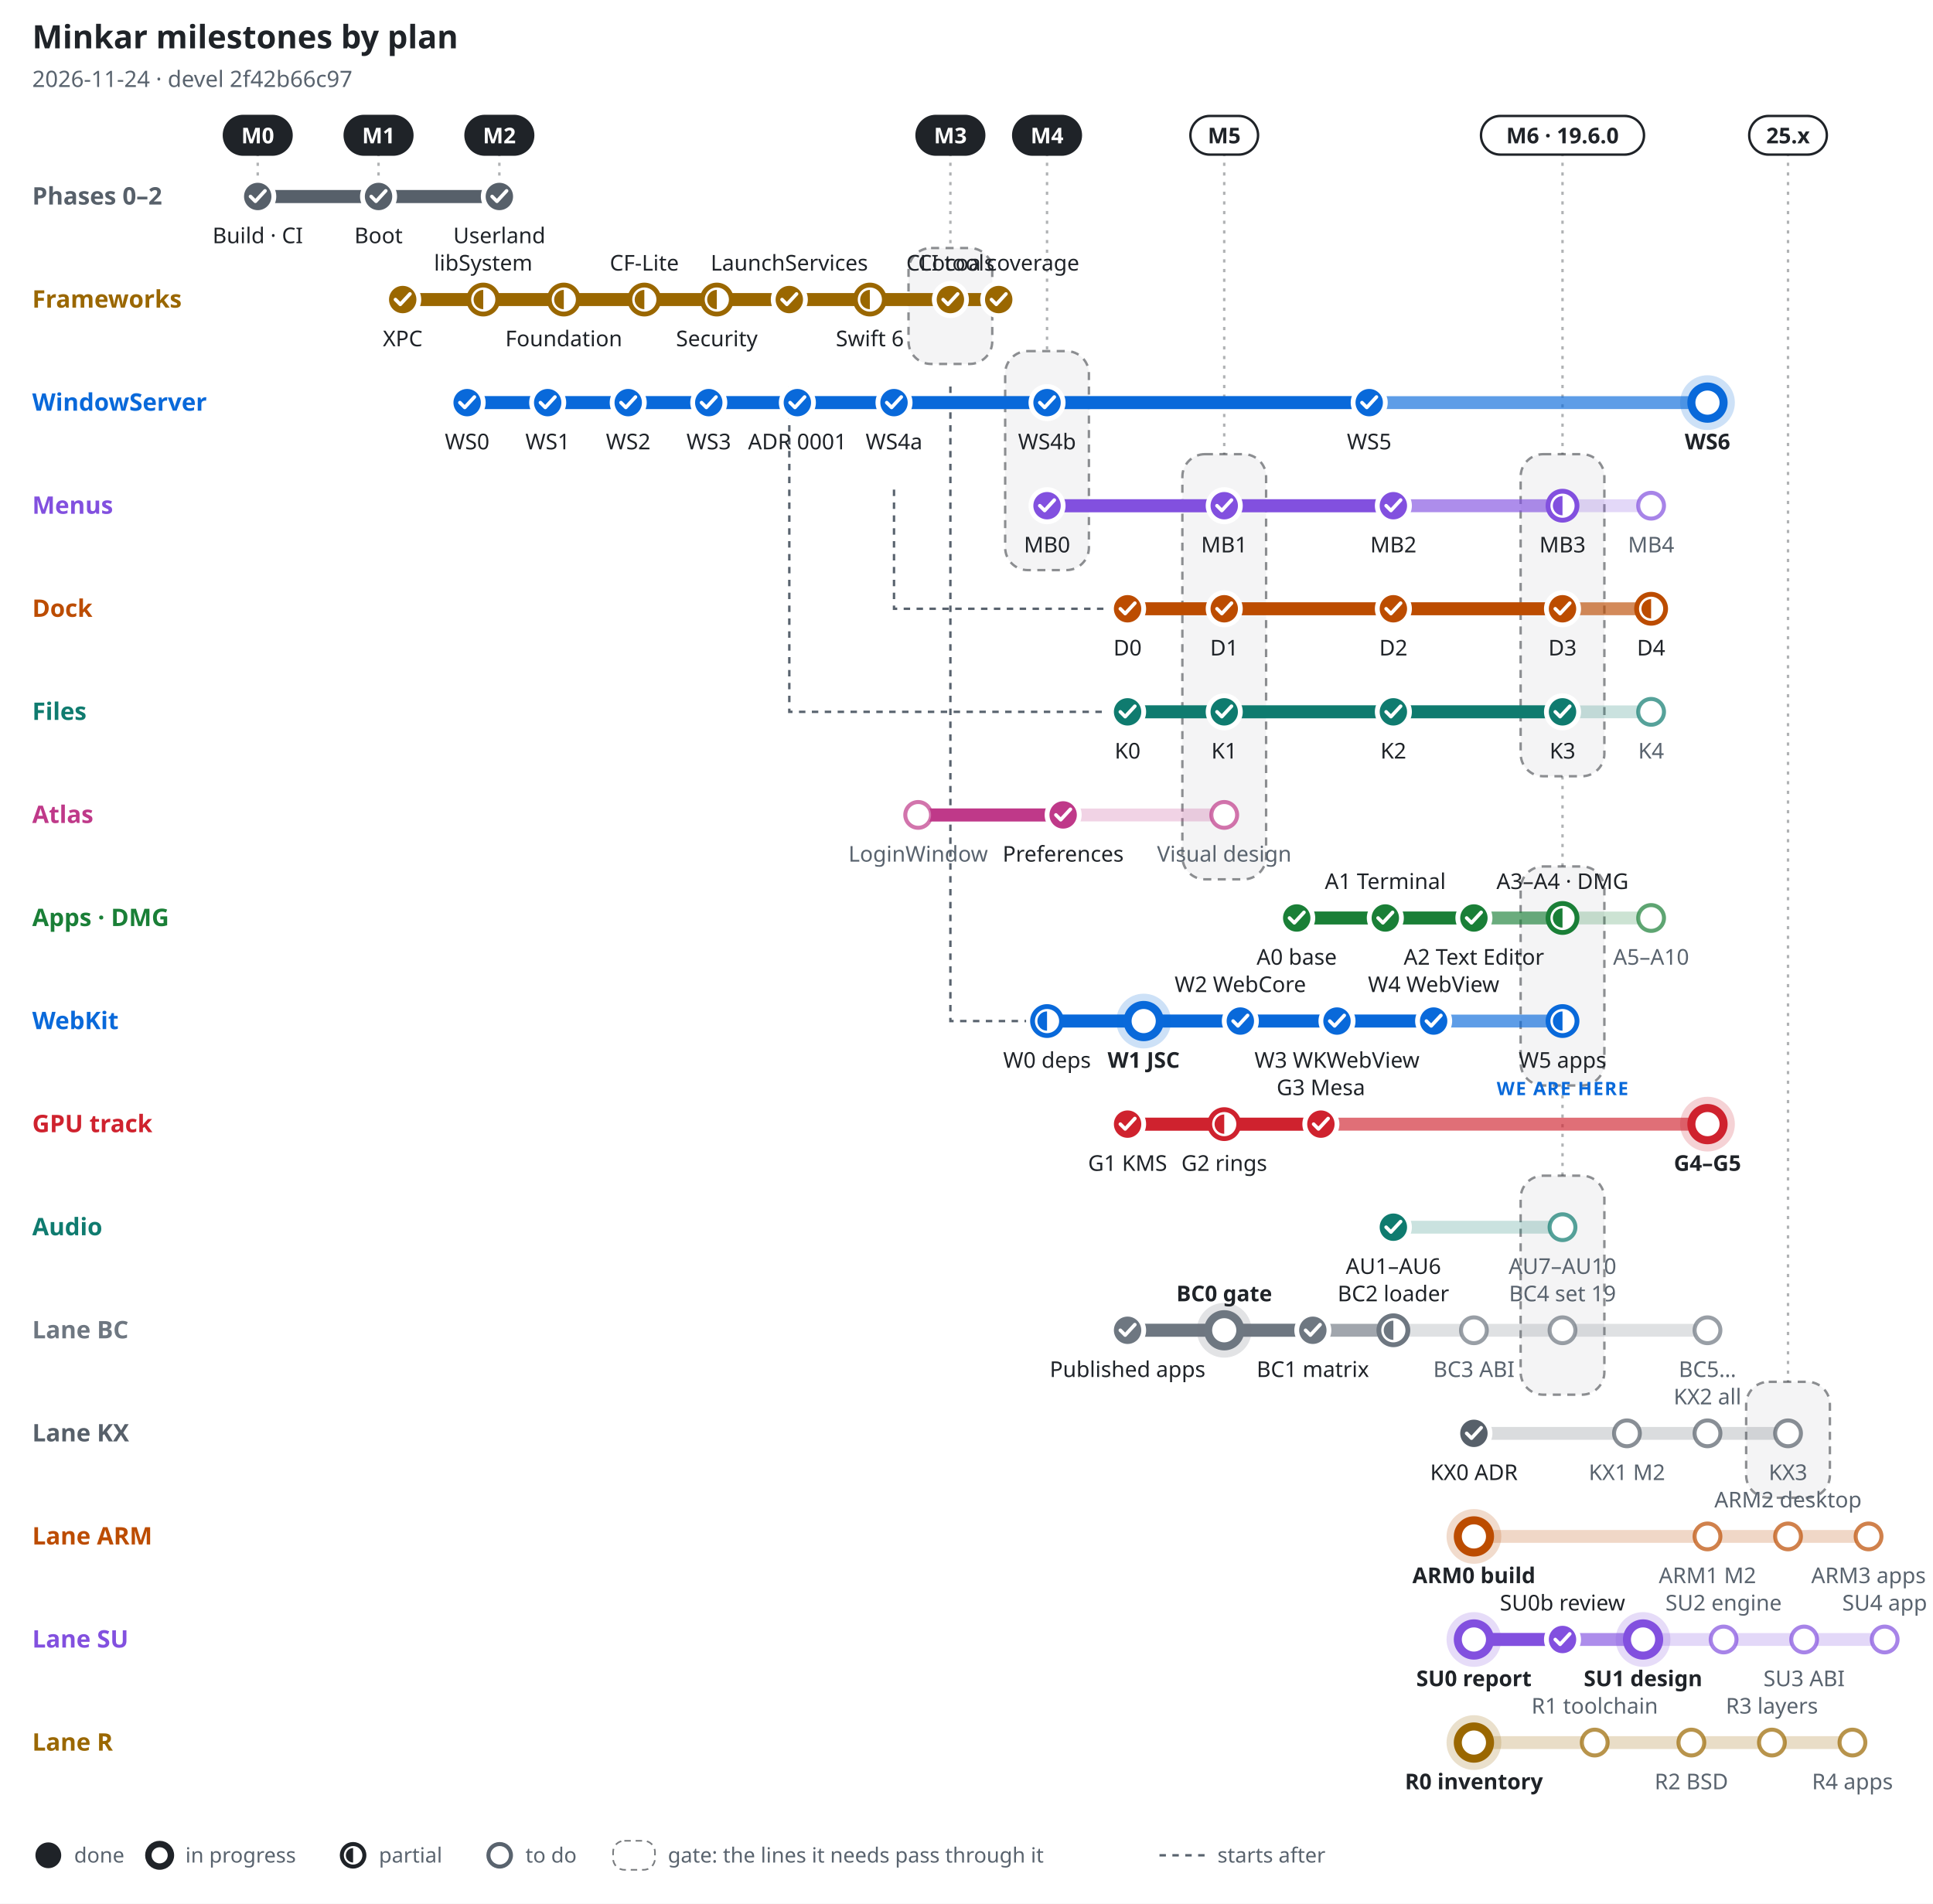
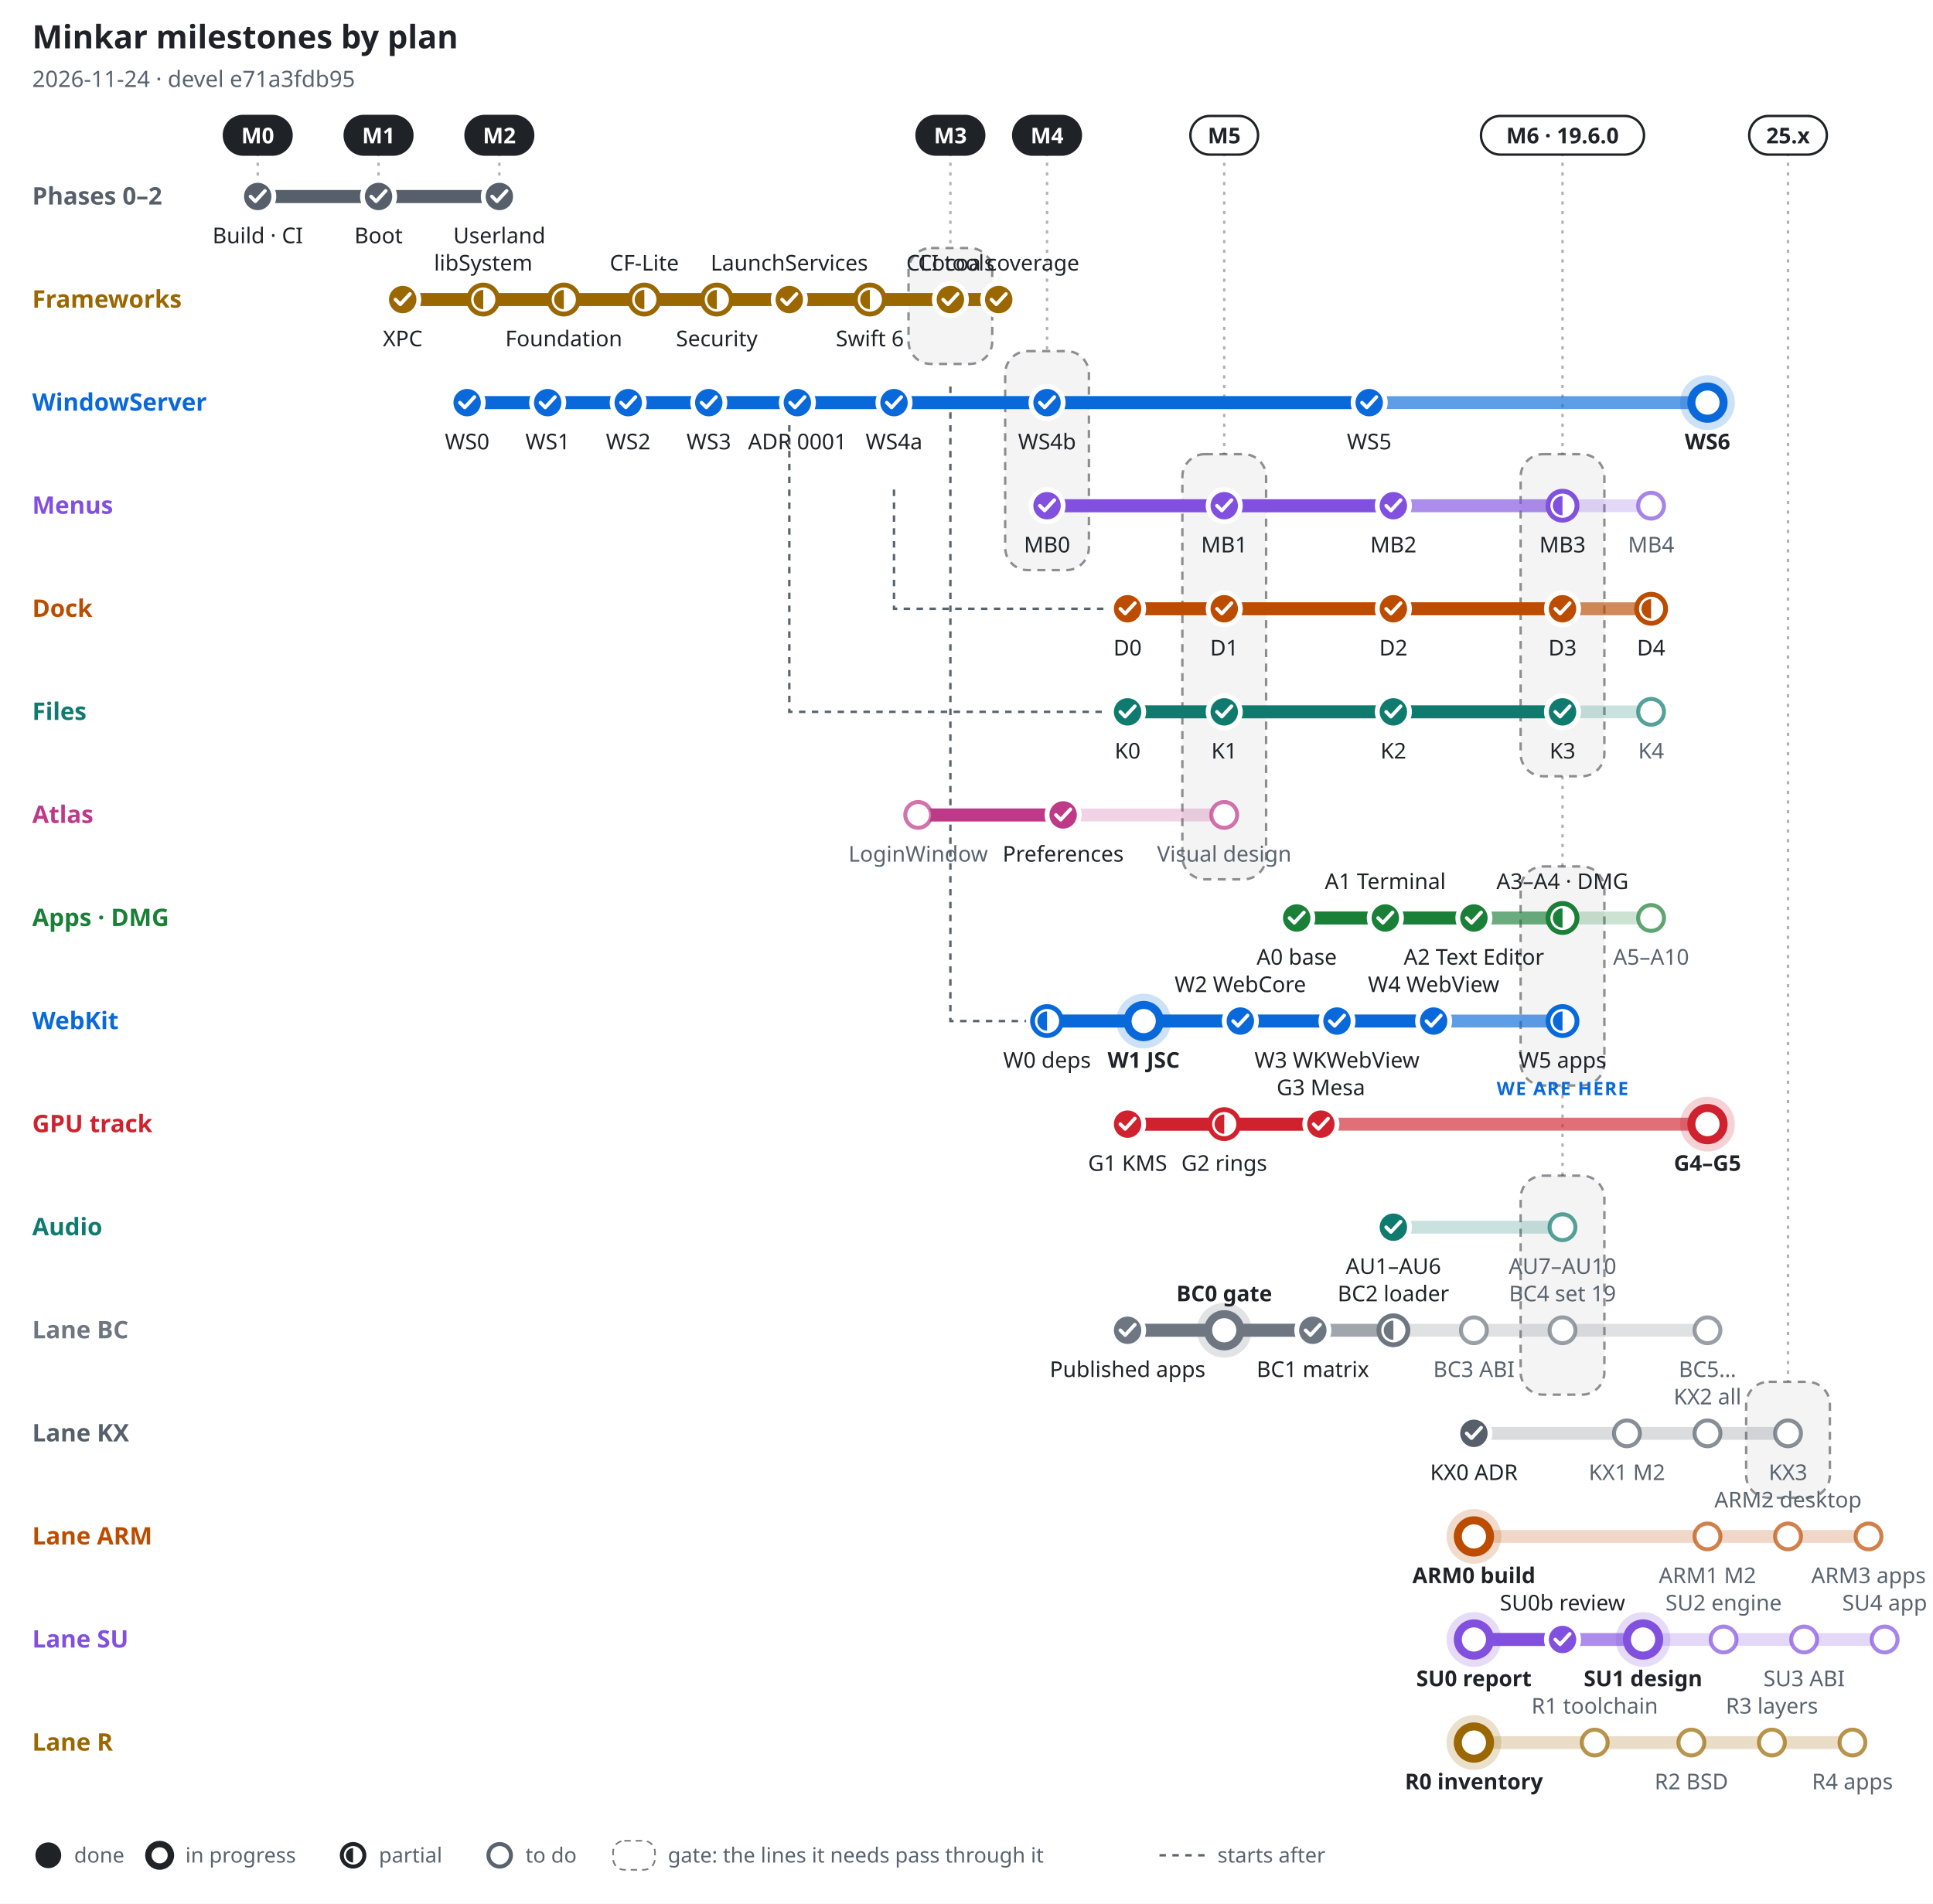
<svg xmlns="http://www.w3.org/2000/svg" width="1200" height="1182" viewBox="0 0 1200 1182" font-family="-apple-system, BlinkMacSystemFont, 'Segoe UI', 'Noto Sans', Helvetica, Arial, sans-serif" role="img" aria-label="Minkar milestones by plan, 2026-11-24">
  <rect width="1200" height="1182" fill="#ffffff" />
  <text x="20" y="30" font-size="20" font-weight="700" fill="#1f2328" text-anchor="start">Minkar milestones by plan</text>
-   <text x="20" y="54" font-size="14" font-weight="400" fill="#59636e" text-anchor="start">2026-11-24 · devel 2f42b66c97</text>
+   <text x="20" y="54" font-size="14" font-weight="400" fill="#59636e" text-anchor="start">2026-11-24 · devel e71a3fdb95</text>
  <line x1="160" y1="95" x2="160" y2="110" stroke="#1f2328" stroke-opacity=".35" stroke-width="1.5" stroke-dasharray="2 4" />
  <rect x="139" y="72" width="42" height="24" rx="12" fill="#1f2328" stroke="#1f2328" stroke-width="1.5" />
  <text x="160" y="89" font-size="13.5" font-weight="700" fill="#ffffff" text-anchor="middle">M0</text>
  <line x1="235" y1="95" x2="235" y2="110" stroke="#1f2328" stroke-opacity=".35" stroke-width="1.5" stroke-dasharray="2 4" />
  <rect x="214" y="72" width="42" height="24" rx="12" fill="#1f2328" stroke="#1f2328" stroke-width="1.5" />
  <text x="235" y="89" font-size="13.5" font-weight="700" fill="#ffffff" text-anchor="middle">M1</text>
  <line x1="310" y1="95" x2="310" y2="110" stroke="#1f2328" stroke-opacity=".35" stroke-width="1.5" stroke-dasharray="2 4" />
  <rect x="289" y="72" width="42" height="24" rx="12" fill="#1f2328" stroke="#1f2328" stroke-width="1.5" />
  <text x="310" y="89" font-size="13.5" font-weight="700" fill="#ffffff" text-anchor="middle">M2</text>
  <line x1="590" y1="95" x2="590" y2="154" stroke="#1f2328" stroke-opacity=".35" stroke-width="1.5" stroke-dasharray="2 4" />
  <rect x="564" y="154" width="52" height="72" rx="14" fill="#1f2328" fill-opacity=".05" stroke="#1f2328" stroke-opacity=".5" stroke-width="1.5" stroke-dasharray="5 4" />
  <rect x="569" y="72" width="42" height="24" rx="12" fill="#1f2328" stroke="#1f2328" stroke-width="1.5" />
  <text x="590" y="89" font-size="13.5" font-weight="700" fill="#ffffff" text-anchor="middle">M3</text>
  <line x1="650" y1="95" x2="650" y2="218" stroke="#1f2328" stroke-opacity=".35" stroke-width="1.5" stroke-dasharray="2 4" />
  <rect x="624" y="218" width="52" height="136" rx="14" fill="#1f2328" fill-opacity=".05" stroke="#1f2328" stroke-opacity=".5" stroke-width="1.5" stroke-dasharray="5 4" />
  <rect x="629" y="72" width="42" height="24" rx="12" fill="#1f2328" stroke="#1f2328" stroke-width="1.5" />
  <text x="650" y="89" font-size="13.5" font-weight="700" fill="#ffffff" text-anchor="middle">M4</text>
  <line x1="760" y1="95" x2="760" y2="282" stroke="#1f2328" stroke-opacity=".35" stroke-width="1.5" stroke-dasharray="2 4" />
  <rect x="734" y="282" width="52" height="264" rx="14" fill="#1f2328" fill-opacity=".05" stroke="#1f2328" stroke-opacity=".5" stroke-width="1.5" stroke-dasharray="5 4" />
  <rect x="739" y="72" width="42" height="24" rx="12" fill="#ffffff" stroke="#1f2328" stroke-width="1.5" />
  <text x="760" y="89" font-size="13.5" font-weight="700" fill="#1f2328" text-anchor="middle">M5</text>
  <line x1="970" y1="95" x2="970" y2="282" stroke="#1f2328" stroke-opacity=".35" stroke-width="1.5" stroke-dasharray="2 4" />
  <rect x="944" y="282" width="52" height="200" rx="14" fill="#1f2328" fill-opacity=".05" stroke="#1f2328" stroke-opacity=".5" stroke-width="1.5" stroke-dasharray="5 4" />
  <line x1="970" y1="482" x2="970" y2="538" stroke="#1f2328" stroke-opacity=".35" stroke-width="1.5" stroke-dasharray="2 4" />
  <rect x="944" y="538" width="52" height="136" rx="14" fill="#1f2328" fill-opacity=".05" stroke="#1f2328" stroke-opacity=".5" stroke-width="1.5" stroke-dasharray="5 4" />
  <line x1="970" y1="674" x2="970" y2="730" stroke="#1f2328" stroke-opacity=".35" stroke-width="1.5" stroke-dasharray="2 4" />
  <rect x="944" y="730" width="52" height="136" rx="14" fill="#1f2328" fill-opacity=".05" stroke="#1f2328" stroke-opacity=".5" stroke-width="1.5" stroke-dasharray="5 4" />
  <rect x="919.4" y="72" width="101.2" height="24" rx="12" fill="#ffffff" stroke="#1f2328" stroke-width="1.5" />
  <text x="970" y="89" font-size="13.5" font-weight="700" fill="#1f2328" text-anchor="middle">M6 · 19.6.0</text>
  <line x1="1110" y1="95" x2="1110" y2="858" stroke="#1f2328" stroke-opacity=".35" stroke-width="1.5" stroke-dasharray="2 4" />
  <rect x="1084" y="858" width="52" height="72" rx="14" fill="#1f2328" fill-opacity=".05" stroke="#1f2328" stroke-opacity=".5" stroke-width="1.5" stroke-dasharray="5 4" />
  <rect x="1085.9" y="72" width="48.2" height="24" rx="12" fill="#ffffff" stroke="#1f2328" stroke-width="1.5" />
  <text x="1110" y="89" font-size="13.5" font-weight="700" fill="#1f2328" text-anchor="middle">25.x</text>
  <path d="M555 304 V378 H687" fill="none" stroke="#59636e" stroke-width="1.5" stroke-dasharray="4 4" />
  <path d="M490 240 V442 H687" fill="none" stroke="#59636e" stroke-width="1.5" stroke-dasharray="4 4" />
  <path d="M590 240 V634 H637" fill="none" stroke="#59636e" stroke-width="1.5" stroke-dasharray="4 4" />
  <text x="20" y="127" font-size="15" font-weight="700" fill="#57606a" text-anchor="start">Phases 0–2</text>
  <line x1="160" y1="122" x2="310" y2="122" stroke="#57606a" stroke-opacity=".22" stroke-width="8" stroke-linecap="round" />
  <line x1="160" y1="122" x2="310" y2="122" stroke="#57606a" stroke-opacity=".55" stroke-width="8" stroke-linecap="round" />
  <line x1="160" y1="122" x2="310" y2="122" stroke="#57606a" stroke-opacity="1" stroke-width="8" stroke-linecap="round" />
  <circle cx="160" cy="122" r="10" fill="#57606a" stroke="#ffffff" stroke-width="3" />
  <path d="M155.5 122 l3 3 l6 -6.5" fill="none" stroke="#ffffff" stroke-width="2.2" stroke-linecap="round" stroke-linejoin="round" />
  <text x="160" y="151" font-size="13.5" font-weight="500" fill="#1f2328" text-anchor="middle">Build · CI</text>
  <circle cx="235" cy="122" r="10" fill="#57606a" stroke="#ffffff" stroke-width="3" />
  <path d="M230.5 122 l3 3 l6 -6.5" fill="none" stroke="#ffffff" stroke-width="2.2" stroke-linecap="round" stroke-linejoin="round" />
  <text x="235" y="151" font-size="13.5" font-weight="500" fill="#1f2328" text-anchor="middle">Boot</text>
  <circle cx="310" cy="122" r="10" fill="#57606a" stroke="#ffffff" stroke-width="3" />
  <path d="M305.5 122 l3 3 l6 -6.5" fill="none" stroke="#ffffff" stroke-width="2.2" stroke-linecap="round" stroke-linejoin="round" />
  <text x="310" y="151" font-size="13.5" font-weight="500" fill="#1f2328" text-anchor="middle">Userland</text>
  <text x="20" y="191" font-size="15" font-weight="700" fill="#9a6700" text-anchor="start">Frameworks</text>
  <line x1="250" y1="186" x2="620" y2="186" stroke="#9a6700" stroke-opacity=".22" stroke-width="8" stroke-linecap="round" />
  <line x1="250" y1="186" x2="620" y2="186" stroke="#9a6700" stroke-opacity=".55" stroke-width="8" stroke-linecap="round" />
  <line x1="250" y1="186" x2="620" y2="186" stroke="#9a6700" stroke-opacity="1" stroke-width="8" stroke-linecap="round" />
  <circle cx="250" cy="186" r="10" fill="#9a6700" stroke="#ffffff" stroke-width="3" />
  <path d="M245.5 186 l3 3 l6 -6.5" fill="none" stroke="#ffffff" stroke-width="2.2" stroke-linecap="round" stroke-linejoin="round" />
  <text x="250" y="215" font-size="13.5" font-weight="500" fill="#1f2328" text-anchor="middle">XPC</text>
  <circle cx="300" cy="186" r="9" fill="#ffffff" stroke="#9a6700" stroke-width="3" />
  <path d="M300 180 A6 6 0 0 0 300 192 Z" fill="#9a6700" />
  <text x="300" y="168" font-size="13.5" font-weight="500" fill="#1f2328" text-anchor="middle">libSystem</text>
  <circle cx="350" cy="186" r="9" fill="#ffffff" stroke="#9a6700" stroke-width="3" />
  <path d="M350 180 A6 6 0 0 0 350 192 Z" fill="#9a6700" />
  <text x="350" y="215" font-size="13.5" font-weight="500" fill="#1f2328" text-anchor="middle">Foundation</text>
  <circle cx="400" cy="186" r="9" fill="#ffffff" stroke="#9a6700" stroke-width="3" />
  <path d="M400 180 A6 6 0 0 0 400 192 Z" fill="#9a6700" />
  <text x="400" y="168" font-size="13.5" font-weight="500" fill="#1f2328" text-anchor="middle">CF-Lite</text>
  <circle cx="445" cy="186" r="9" fill="#ffffff" stroke="#9a6700" stroke-width="3" />
  <path d="M445 180 A6 6 0 0 0 445 192 Z" fill="#9a6700" />
  <text x="445" y="215" font-size="13.5" font-weight="500" fill="#1f2328" text-anchor="middle">Security</text>
  <circle cx="490" cy="186" r="10" fill="#9a6700" stroke="#ffffff" stroke-width="3" />
  <path d="M485.5 186 l3 3 l6 -6.5" fill="none" stroke="#ffffff" stroke-width="2.2" stroke-linecap="round" stroke-linejoin="round" />
  <text x="490" y="168" font-size="13.5" font-weight="500" fill="#1f2328" text-anchor="middle">LaunchServices</text>
  <circle cx="540" cy="186" r="9" fill="#ffffff" stroke="#9a6700" stroke-width="3" />
  <path d="M540 180 A6 6 0 0 0 540 192 Z" fill="#9a6700" />
  <text x="540" y="215" font-size="13.5" font-weight="500" fill="#1f2328" text-anchor="middle">Swift 6</text>
  <circle cx="590" cy="186" r="10" fill="#9a6700" stroke="#ffffff" stroke-width="3" />
  <path d="M585.5 186 l3 3 l6 -6.5" fill="none" stroke="#ffffff" stroke-width="2.2" stroke-linecap="round" stroke-linejoin="round" />
  <text x="590" y="168" font-size="13.5" font-weight="500" fill="#1f2328" text-anchor="middle">CLI tools</text>
  <circle cx="620" cy="186" r="10" fill="#9a6700" stroke="#ffffff" stroke-width="3" />
  <path d="M615.5 186 l3 3 l6 -6.5" fill="none" stroke="#ffffff" stroke-width="2.2" stroke-linecap="round" stroke-linejoin="round" />
  <text x="620" y="168" font-size="13.5" font-weight="500" fill="#1f2328" text-anchor="middle">Cocoa coverage</text>
  <text x="20" y="255" font-size="15" font-weight="700" fill="#0969da" text-anchor="start">WindowServer</text>
  <line x1="290" y1="250" x2="1060" y2="250" stroke="#0969da" stroke-opacity=".22" stroke-width="8" stroke-linecap="round" />
  <line x1="290" y1="250" x2="1060" y2="250" stroke="#0969da" stroke-opacity=".55" stroke-width="8" stroke-linecap="round" />
  <line x1="290" y1="250" x2="850" y2="250" stroke="#0969da" stroke-opacity="1" stroke-width="8" stroke-linecap="round" />
  <circle cx="290" cy="250" r="10" fill="#0969da" stroke="#ffffff" stroke-width="3" />
  <path d="M285.5 250 l3 3 l6 -6.5" fill="none" stroke="#ffffff" stroke-width="2.2" stroke-linecap="round" stroke-linejoin="round" />
  <text x="290" y="279" font-size="13.5" font-weight="500" fill="#1f2328" text-anchor="middle">WS0</text>
  <circle cx="340" cy="250" r="10" fill="#0969da" stroke="#ffffff" stroke-width="3" />
  <path d="M335.5 250 l3 3 l6 -6.5" fill="none" stroke="#ffffff" stroke-width="2.2" stroke-linecap="round" stroke-linejoin="round" />
  <text x="340" y="279" font-size="13.5" font-weight="500" fill="#1f2328" text-anchor="middle">WS1</text>
  <circle cx="390" cy="250" r="10" fill="#0969da" stroke="#ffffff" stroke-width="3" />
  <path d="M385.5 250 l3 3 l6 -6.5" fill="none" stroke="#ffffff" stroke-width="2.2" stroke-linecap="round" stroke-linejoin="round" />
  <text x="390" y="279" font-size="13.5" font-weight="500" fill="#1f2328" text-anchor="middle">WS2</text>
  <circle cx="440" cy="250" r="10" fill="#0969da" stroke="#ffffff" stroke-width="3" />
  <path d="M435.5 250 l3 3 l6 -6.5" fill="none" stroke="#ffffff" stroke-width="2.2" stroke-linecap="round" stroke-linejoin="round" />
  <text x="440" y="279" font-size="13.5" font-weight="500" fill="#1f2328" text-anchor="middle">WS3</text>
  <circle cx="495" cy="250" r="10" fill="#0969da" stroke="#ffffff" stroke-width="3" />
  <path d="M490.5 250 l3 3 l6 -6.5" fill="none" stroke="#ffffff" stroke-width="2.2" stroke-linecap="round" stroke-linejoin="round" />
  <text x="495" y="279" font-size="13.5" font-weight="500" fill="#1f2328" text-anchor="middle">ADR 0001</text>
  <circle cx="555" cy="250" r="10" fill="#0969da" stroke="#ffffff" stroke-width="3" />
  <path d="M550.5 250 l3 3 l6 -6.5" fill="none" stroke="#ffffff" stroke-width="2.2" stroke-linecap="round" stroke-linejoin="round" />
  <text x="555" y="279" font-size="13.5" font-weight="500" fill="#1f2328" text-anchor="middle">WS4a</text>
  <circle cx="650" cy="250" r="10" fill="#0969da" stroke="#ffffff" stroke-width="3" />
  <path d="M645.5 250 l3 3 l6 -6.5" fill="none" stroke="#ffffff" stroke-width="2.2" stroke-linecap="round" stroke-linejoin="round" />
  <text x="650" y="279" font-size="13.5" font-weight="500" fill="#1f2328" text-anchor="middle">WS4b</text>
  <circle cx="850" cy="250" r="10" fill="#0969da" stroke="#ffffff" stroke-width="3" />
  <path d="M845.5 250 l3 3 l6 -6.5" fill="none" stroke="#ffffff" stroke-width="2.2" stroke-linecap="round" stroke-linejoin="round" />
  <text x="850" y="279" font-size="13.5" font-weight="500" fill="#1f2328" text-anchor="middle">WS5</text>
  <circle cx="1060" cy="250" r="17" fill="#0969da" fill-opacity=".2" />
  <circle cx="1060" cy="250" r="10" fill="#ffffff" stroke="#0969da" stroke-width="5" />
  <text x="1060" y="279" font-size="13.5" font-weight="700" fill="#1f2328" text-anchor="middle">WS6</text>
  <text x="20" y="319" font-size="15" font-weight="700" fill="#8250df" text-anchor="start">Menus</text>
  <line x1="650" y1="314" x2="1025" y2="314" stroke="#8250df" stroke-opacity=".22" stroke-width="8" stroke-linecap="round" />
  <line x1="650" y1="314" x2="970" y2="314" stroke="#8250df" stroke-opacity=".55" stroke-width="8" stroke-linecap="round" />
  <line x1="650" y1="314" x2="865" y2="314" stroke="#8250df" stroke-opacity="1" stroke-width="8" stroke-linecap="round" />
  <circle cx="650" cy="314" r="10" fill="#8250df" stroke="#ffffff" stroke-width="3" />
  <path d="M645.5 314 l3 3 l6 -6.5" fill="none" stroke="#ffffff" stroke-width="2.2" stroke-linecap="round" stroke-linejoin="round" />
  <text x="650" y="343" font-size="13.5" font-weight="500" fill="#1f2328" text-anchor="middle">MB0</text>
  <circle cx="760" cy="314" r="10" fill="#8250df" stroke="#ffffff" stroke-width="3" />
  <path d="M755.5 314 l3 3 l6 -6.5" fill="none" stroke="#ffffff" stroke-width="2.2" stroke-linecap="round" stroke-linejoin="round" />
  <text x="760" y="343" font-size="13.5" font-weight="500" fill="#1f2328" text-anchor="middle">MB1</text>
  <circle cx="865" cy="314" r="10" fill="#8250df" stroke="#ffffff" stroke-width="3" />
  <path d="M860.5 314 l3 3 l6 -6.5" fill="none" stroke="#ffffff" stroke-width="2.2" stroke-linecap="round" stroke-linejoin="round" />
  <text x="865" y="343" font-size="13.5" font-weight="500" fill="#1f2328" text-anchor="middle">MB2</text>
  <circle cx="970" cy="314" r="9" fill="#ffffff" stroke="#8250df" stroke-width="3" />
  <path d="M970 308 A6 6 0 0 0 970 320 Z" fill="#8250df" />
  <text x="970" y="343" font-size="13.5" font-weight="500" fill="#1f2328" text-anchor="middle">MB3</text>
  <circle cx="1025" cy="314" r="8" fill="#ffffff" stroke="#8250df" stroke-opacity=".7" stroke-width="2.5" />
  <text x="1025" y="343" font-size="13.5" font-weight="500" fill="#59636e" text-anchor="middle">MB4</text>
  <text x="20" y="383" font-size="15" font-weight="700" fill="#bc4c00" text-anchor="start">Dock</text>
  <line x1="700" y1="378" x2="1025" y2="378" stroke="#bc4c00" stroke-opacity=".22" stroke-width="8" stroke-linecap="round" />
  <line x1="700" y1="378" x2="1025" y2="378" stroke="#bc4c00" stroke-opacity=".55" stroke-width="8" stroke-linecap="round" />
  <line x1="700" y1="378" x2="970" y2="378" stroke="#bc4c00" stroke-opacity="1" stroke-width="8" stroke-linecap="round" />
  <circle cx="700" cy="378" r="10" fill="#bc4c00" stroke="#ffffff" stroke-width="3" />
  <path d="M695.5 378 l3 3 l6 -6.5" fill="none" stroke="#ffffff" stroke-width="2.2" stroke-linecap="round" stroke-linejoin="round" />
  <text x="700" y="407" font-size="13.5" font-weight="500" fill="#1f2328" text-anchor="middle">D0</text>
  <circle cx="760" cy="378" r="10" fill="#bc4c00" stroke="#ffffff" stroke-width="3" />
  <path d="M755.5 378 l3 3 l6 -6.5" fill="none" stroke="#ffffff" stroke-width="2.2" stroke-linecap="round" stroke-linejoin="round" />
  <text x="760" y="407" font-size="13.5" font-weight="500" fill="#1f2328" text-anchor="middle">D1</text>
  <circle cx="865" cy="378" r="10" fill="#bc4c00" stroke="#ffffff" stroke-width="3" />
  <path d="M860.5 378 l3 3 l6 -6.5" fill="none" stroke="#ffffff" stroke-width="2.2" stroke-linecap="round" stroke-linejoin="round" />
  <text x="865" y="407" font-size="13.5" font-weight="500" fill="#1f2328" text-anchor="middle">D2</text>
  <circle cx="970" cy="378" r="10" fill="#bc4c00" stroke="#ffffff" stroke-width="3" />
  <path d="M965.5 378 l3 3 l6 -6.5" fill="none" stroke="#ffffff" stroke-width="2.2" stroke-linecap="round" stroke-linejoin="round" />
  <text x="970" y="407" font-size="13.5" font-weight="500" fill="#1f2328" text-anchor="middle">D3</text>
  <circle cx="1025" cy="378" r="9" fill="#ffffff" stroke="#bc4c00" stroke-width="3" />
  <path d="M1025 372 A6 6 0 0 0 1025 384 Z" fill="#bc4c00" />
  <text x="1025" y="407" font-size="13.5" font-weight="500" fill="#1f2328" text-anchor="middle">D4</text>
  <text x="20" y="447" font-size="15" font-weight="700" fill="#0f7b6f" text-anchor="start">Files</text>
  <line x1="700" y1="442" x2="1025" y2="442" stroke="#0f7b6f" stroke-opacity=".22" stroke-width="8" stroke-linecap="round" />
  <line x1="700" y1="442" x2="970" y2="442" stroke="#0f7b6f" stroke-opacity=".55" stroke-width="8" stroke-linecap="round" />
  <line x1="700" y1="442" x2="970" y2="442" stroke="#0f7b6f" stroke-opacity="1" stroke-width="8" stroke-linecap="round" />
  <circle cx="700" cy="442" r="10" fill="#0f7b6f" stroke="#ffffff" stroke-width="3" />
  <path d="M695.5 442 l3 3 l6 -6.5" fill="none" stroke="#ffffff" stroke-width="2.2" stroke-linecap="round" stroke-linejoin="round" />
  <text x="700" y="471" font-size="13.5" font-weight="500" fill="#1f2328" text-anchor="middle">K0</text>
  <circle cx="760" cy="442" r="10" fill="#0f7b6f" stroke="#ffffff" stroke-width="3" />
  <path d="M755.5 442 l3 3 l6 -6.5" fill="none" stroke="#ffffff" stroke-width="2.2" stroke-linecap="round" stroke-linejoin="round" />
  <text x="760" y="471" font-size="13.5" font-weight="500" fill="#1f2328" text-anchor="middle">K1</text>
  <circle cx="865" cy="442" r="10" fill="#0f7b6f" stroke="#ffffff" stroke-width="3" />
  <path d="M860.5 442 l3 3 l6 -6.5" fill="none" stroke="#ffffff" stroke-width="2.2" stroke-linecap="round" stroke-linejoin="round" />
  <text x="865" y="471" font-size="13.5" font-weight="500" fill="#1f2328" text-anchor="middle">K2</text>
  <circle cx="970" cy="442" r="10" fill="#0f7b6f" stroke="#ffffff" stroke-width="3" />
  <path d="M965.5 442 l3 3 l6 -6.5" fill="none" stroke="#ffffff" stroke-width="2.2" stroke-linecap="round" stroke-linejoin="round" />
  <text x="970" y="471" font-size="13.5" font-weight="500" fill="#1f2328" text-anchor="middle">K3</text>
  <circle cx="1025" cy="442" r="8" fill="#ffffff" stroke="#0f7b6f" stroke-opacity=".7" stroke-width="2.5" />
  <text x="1025" y="471" font-size="13.5" font-weight="500" fill="#59636e" text-anchor="middle">K4</text>
  <text x="20" y="511" font-size="15" font-weight="700" fill="#bf3989" text-anchor="start">Atlas</text>
  <line x1="570" y1="506" x2="760" y2="506" stroke="#bf3989" stroke-opacity=".22" stroke-width="8" stroke-linecap="round" />
  <line x1="570" y1="506" x2="660" y2="506" stroke="#bf3989" stroke-opacity=".55" stroke-width="8" stroke-linecap="round" />
  <line x1="570" y1="506" x2="660" y2="506" stroke="#bf3989" stroke-opacity="1" stroke-width="8" stroke-linecap="round" />
  <circle cx="570" cy="506" r="8" fill="#ffffff" stroke="#bf3989" stroke-opacity=".7" stroke-width="2.5" />
  <text x="570" y="535" font-size="13.5" font-weight="500" fill="#59636e" text-anchor="middle">LoginWindow</text>
  <circle cx="660" cy="506" r="10" fill="#bf3989" stroke="#ffffff" stroke-width="3" />
  <path d="M655.5 506 l3 3 l6 -6.5" fill="none" stroke="#ffffff" stroke-width="2.2" stroke-linecap="round" stroke-linejoin="round" />
  <text x="660" y="535" font-size="13.5" font-weight="500" fill="#1f2328" text-anchor="middle">Preferences</text>
  <circle cx="760" cy="506" r="8" fill="#ffffff" stroke="#bf3989" stroke-opacity=".7" stroke-width="2.5" />
  <text x="760" y="535" font-size="13.5" font-weight="500" fill="#59636e" text-anchor="middle">Visual design</text>
  <text x="20" y="575" font-size="15" font-weight="700" fill="#1a7f37" text-anchor="start">Apps · DMG</text>
  <line x1="805" y1="570" x2="1025" y2="570" stroke="#1a7f37" stroke-opacity=".22" stroke-width="8" stroke-linecap="round" />
  <line x1="805" y1="570" x2="970" y2="570" stroke="#1a7f37" stroke-opacity=".55" stroke-width="8" stroke-linecap="round" />
  <line x1="805" y1="570" x2="915" y2="570" stroke="#1a7f37" stroke-opacity="1" stroke-width="8" stroke-linecap="round" />
  <circle cx="805" cy="570" r="10" fill="#1a7f37" stroke="#ffffff" stroke-width="3" />
  <path d="M800.5 570 l3 3 l6 -6.5" fill="none" stroke="#ffffff" stroke-width="2.2" stroke-linecap="round" stroke-linejoin="round" />
  <text x="805" y="599" font-size="13.5" font-weight="500" fill="#1f2328" text-anchor="middle">A0 base</text>
  <circle cx="860" cy="570" r="10" fill="#1a7f37" stroke="#ffffff" stroke-width="3" />
  <path d="M855.5 570 l3 3 l6 -6.5" fill="none" stroke="#ffffff" stroke-width="2.2" stroke-linecap="round" stroke-linejoin="round" />
  <text x="860" y="552" font-size="13.5" font-weight="500" fill="#1f2328" text-anchor="middle">A1 Terminal</text>
  <circle cx="915" cy="570" r="10" fill="#1a7f37" stroke="#ffffff" stroke-width="3" />
  <path d="M910.5 570 l3 3 l6 -6.5" fill="none" stroke="#ffffff" stroke-width="2.2" stroke-linecap="round" stroke-linejoin="round" />
  <text x="915" y="599" font-size="13.5" font-weight="500" fill="#1f2328" text-anchor="middle">A2 Text Editor</text>
  <circle cx="970" cy="570" r="9" fill="#ffffff" stroke="#1a7f37" stroke-width="3" />
  <path d="M970 564 A6 6 0 0 0 970 576 Z" fill="#1a7f37" />
  <text x="970" y="552" font-size="13.5" font-weight="500" fill="#1f2328" text-anchor="middle">A3–A4 · DMG</text>
  <circle cx="1025" cy="570" r="8" fill="#ffffff" stroke="#1a7f37" stroke-opacity=".7" stroke-width="2.5" />
  <text x="1025" y="599" font-size="13.5" font-weight="500" fill="#59636e" text-anchor="middle">A5–A10</text>
  <text x="20" y="639" font-size="15" font-weight="700" fill="#0969da" text-anchor="start">WebKit</text>
  <line x1="650" y1="634" x2="970" y2="634" stroke="#0969da" stroke-opacity=".22" stroke-width="8" stroke-linecap="round" />
  <line x1="650" y1="634" x2="970" y2="634" stroke="#0969da" stroke-opacity=".55" stroke-width="8" stroke-linecap="round" />
  <line x1="650" y1="634" x2="890" y2="634" stroke="#0969da" stroke-opacity="1" stroke-width="8" stroke-linecap="round" />
  <circle cx="650" cy="634" r="9" fill="#ffffff" stroke="#0969da" stroke-width="3" />
  <path d="M650 628 A6 6 0 0 0 650 640 Z" fill="#0969da" />
  <text x="650" y="663" font-size="13.5" font-weight="500" fill="#1f2328" text-anchor="middle">W0 deps</text>
  <circle cx="710" cy="634" r="17" fill="#0969da" fill-opacity=".2" />
  <circle cx="710" cy="634" r="10" fill="#ffffff" stroke="#0969da" stroke-width="5" />
  <text x="710" y="663" font-size="13.5" font-weight="700" fill="#1f2328" text-anchor="middle">W1 JSC</text>
  <circle cx="770" cy="634" r="10" fill="#0969da" stroke="#ffffff" stroke-width="3" />
  <path d="M765.5 634 l3 3 l6 -6.5" fill="none" stroke="#ffffff" stroke-width="2.2" stroke-linecap="round" stroke-linejoin="round" />
  <text x="770" y="616" font-size="13.5" font-weight="500" fill="#1f2328" text-anchor="middle">W2 WebCore</text>
  <circle cx="830" cy="634" r="10" fill="#0969da" stroke="#ffffff" stroke-width="3" />
  <path d="M825.5 634 l3 3 l6 -6.5" fill="none" stroke="#ffffff" stroke-width="2.2" stroke-linecap="round" stroke-linejoin="round" />
  <text x="830" y="663" font-size="13.5" font-weight="500" fill="#1f2328" text-anchor="middle">W3 WKWebView</text>
  <circle cx="890" cy="634" r="10" fill="#0969da" stroke="#ffffff" stroke-width="3" />
  <path d="M885.5 634 l3 3 l6 -6.5" fill="none" stroke="#ffffff" stroke-width="2.2" stroke-linecap="round" stroke-linejoin="round" />
  <text x="890" y="616" font-size="13.5" font-weight="500" fill="#1f2328" text-anchor="middle">W4 WebView</text>
  <circle cx="970" cy="634" r="9" fill="#ffffff" stroke="#0969da" stroke-width="3" />
  <path d="M970 628 A6 6 0 0 0 970 640 Z" fill="#0969da" />
  <text x="970" y="663" font-size="13.5" font-weight="500" fill="#1f2328" text-anchor="middle">W5 apps</text>
  <text x="970" y="680" font-size="11.5" font-weight="800" fill="#0969da" text-anchor="middle" letter-spacing=".06em">WE ARE HERE</text>
  <text x="20" y="703" font-size="15" font-weight="700" fill="#cf222e" text-anchor="start">GPU track</text>
  <line x1="700" y1="698" x2="1060" y2="698" stroke="#cf222e" stroke-opacity=".22" stroke-width="8" stroke-linecap="round" />
  <line x1="700" y1="698" x2="1060" y2="698" stroke="#cf222e" stroke-opacity=".55" stroke-width="8" stroke-linecap="round" />
  <line x1="700" y1="698" x2="820" y2="698" stroke="#cf222e" stroke-opacity="1" stroke-width="8" stroke-linecap="round" />
  <circle cx="700" cy="698" r="10" fill="#cf222e" stroke="#ffffff" stroke-width="3" />
  <path d="M695.5 698 l3 3 l6 -6.5" fill="none" stroke="#ffffff" stroke-width="2.2" stroke-linecap="round" stroke-linejoin="round" />
  <text x="700" y="727" font-size="13.5" font-weight="500" fill="#1f2328" text-anchor="middle">G1 KMS</text>
  <circle cx="760" cy="698" r="9" fill="#ffffff" stroke="#cf222e" stroke-width="3" />
  <path d="M760 692 A6 6 0 0 0 760 704 Z" fill="#cf222e" />
  <text x="760" y="727" font-size="13.5" font-weight="500" fill="#1f2328" text-anchor="middle">G2 rings</text>
  <circle cx="820" cy="698" r="10" fill="#cf222e" stroke="#ffffff" stroke-width="3" />
  <path d="M815.5 698 l3 3 l6 -6.5" fill="none" stroke="#ffffff" stroke-width="2.2" stroke-linecap="round" stroke-linejoin="round" />
  <text x="820" y="680" font-size="13.5" font-weight="500" fill="#1f2328" text-anchor="middle">G3 Mesa</text>
  <circle cx="1060" cy="698" r="17" fill="#cf222e" fill-opacity=".2" />
  <circle cx="1060" cy="698" r="10" fill="#ffffff" stroke="#cf222e" stroke-width="5" />
  <text x="1060" y="727" font-size="13.5" font-weight="700" fill="#1f2328" text-anchor="middle">G4–G5</text>
  <text x="20" y="767" font-size="15" font-weight="700" fill="#0f7b6f" text-anchor="start">Audio</text>
  <line x1="865" y1="762" x2="970" y2="762" stroke="#0f7b6f" stroke-opacity=".22" stroke-width="8" stroke-linecap="round" />
  <line x1="865" y1="762" x2="865" y2="762" stroke="#0f7b6f" stroke-opacity=".55" stroke-width="8" stroke-linecap="round" />
  <line x1="865" y1="762" x2="865" y2="762" stroke="#0f7b6f" stroke-opacity="1" stroke-width="8" stroke-linecap="round" />
  <circle cx="865" cy="762" r="10" fill="#0f7b6f" stroke="#ffffff" stroke-width="3" />
  <path d="M860.5 762 l3 3 l6 -6.5" fill="none" stroke="#ffffff" stroke-width="2.2" stroke-linecap="round" stroke-linejoin="round" />
  <text x="865" y="791" font-size="13.5" font-weight="500" fill="#1f2328" text-anchor="middle">AU1–AU6</text>
  <circle cx="970" cy="762" r="8" fill="#ffffff" stroke="#0f7b6f" stroke-opacity=".7" stroke-width="2.5" />
  <text x="970" y="791" font-size="13.5" font-weight="500" fill="#59636e" text-anchor="middle">AU7–AU10</text>
  <text x="20" y="831" font-size="15" font-weight="700" fill="#6e7781" text-anchor="start">Lane BC</text>
  <line x1="700" y1="826" x2="1060" y2="826" stroke="#6e7781" stroke-opacity=".22" stroke-width="8" stroke-linecap="round" />
  <line x1="700" y1="826" x2="865" y2="826" stroke="#6e7781" stroke-opacity=".55" stroke-width="8" stroke-linecap="round" />
  <line x1="700" y1="826" x2="815" y2="826" stroke="#6e7781" stroke-opacity="1" stroke-width="8" stroke-linecap="round" />
  <circle cx="700" cy="826" r="10" fill="#6e7781" stroke="#ffffff" stroke-width="3" />
  <path d="M695.5 826 l3 3 l6 -6.5" fill="none" stroke="#ffffff" stroke-width="2.2" stroke-linecap="round" stroke-linejoin="round" />
  <text x="700" y="855" font-size="13.5" font-weight="500" fill="#1f2328" text-anchor="middle">Published apps</text>
  <circle cx="760" cy="826" r="17" fill="#6e7781" fill-opacity=".2" />
  <circle cx="760" cy="826" r="10" fill="#ffffff" stroke="#6e7781" stroke-width="5" />
  <text x="760" y="808" font-size="13.5" font-weight="700" fill="#1f2328" text-anchor="middle">BC0 gate</text>
  <circle cx="815" cy="826" r="10" fill="#6e7781" stroke="#ffffff" stroke-width="3" />
  <path d="M810.5 826 l3 3 l6 -6.5" fill="none" stroke="#ffffff" stroke-width="2.2" stroke-linecap="round" stroke-linejoin="round" />
  <text x="815" y="855" font-size="13.5" font-weight="500" fill="#1f2328" text-anchor="middle">BC1 matrix</text>
  <circle cx="865" cy="826" r="9" fill="#ffffff" stroke="#6e7781" stroke-width="3" />
  <path d="M865 820 A6 6 0 0 0 865 832 Z" fill="#6e7781" />
  <text x="865" y="808" font-size="13.5" font-weight="500" fill="#1f2328" text-anchor="middle">BC2 loader</text>
  <circle cx="915" cy="826" r="8" fill="#ffffff" stroke="#6e7781" stroke-opacity=".7" stroke-width="2.5" />
  <text x="915" y="855" font-size="13.5" font-weight="500" fill="#59636e" text-anchor="middle">BC3 ABI</text>
  <circle cx="970" cy="826" r="8" fill="#ffffff" stroke="#6e7781" stroke-opacity=".7" stroke-width="2.5" />
  <text x="970" y="808" font-size="13.5" font-weight="500" fill="#59636e" text-anchor="middle">BC4 set 19</text>
  <circle cx="1060" cy="826" r="8" fill="#ffffff" stroke="#6e7781" stroke-opacity=".7" stroke-width="2.5" />
  <text x="1060" y="855" font-size="13.5" font-weight="500" fill="#59636e" text-anchor="middle">BC5…</text>
  <text x="20" y="895" font-size="15" font-weight="700" fill="#57606a" text-anchor="start">Lane KX</text>
  <line x1="915" y1="890" x2="1110" y2="890" stroke="#57606a" stroke-opacity=".22" stroke-width="8" stroke-linecap="round" />
  <line x1="915" y1="890" x2="915" y2="890" stroke="#57606a" stroke-opacity=".55" stroke-width="8" stroke-linecap="round" />
  <line x1="915" y1="890" x2="915" y2="890" stroke="#57606a" stroke-opacity="1" stroke-width="8" stroke-linecap="round" />
  <circle cx="915" cy="890" r="10" fill="#57606a" stroke="#ffffff" stroke-width="3" />
  <path d="M910.5 890 l3 3 l6 -6.5" fill="none" stroke="#ffffff" stroke-width="2.2" stroke-linecap="round" stroke-linejoin="round" />
  <text x="915" y="919" font-size="13.5" font-weight="500" fill="#1f2328" text-anchor="middle">KX0 ADR</text>
  <circle cx="1010" cy="890" r="8" fill="#ffffff" stroke="#57606a" stroke-opacity=".7" stroke-width="2.5" />
  <text x="1010" y="919" font-size="13.5" font-weight="500" fill="#59636e" text-anchor="middle">KX1 M2</text>
  <circle cx="1060" cy="890" r="8" fill="#ffffff" stroke="#57606a" stroke-opacity=".7" stroke-width="2.5" />
  <text x="1060" y="872" font-size="13.5" font-weight="500" fill="#59636e" text-anchor="middle">KX2 all</text>
  <circle cx="1110" cy="890" r="8" fill="#ffffff" stroke="#57606a" stroke-opacity=".7" stroke-width="2.5" />
  <text x="1110" y="919" font-size="13.5" font-weight="500" fill="#59636e" text-anchor="middle">KX3</text>
  <text x="20" y="959" font-size="15" font-weight="700" fill="#bc4c00" text-anchor="start">Lane ARM</text>
  <line x1="915" y1="954" x2="1160" y2="954" stroke="#bc4c00" stroke-opacity=".22" stroke-width="8" stroke-linecap="round" />
  <line x1="915" y1="954" x2="915" y2="954" stroke="#bc4c00" stroke-opacity=".55" stroke-width="8" stroke-linecap="round" />
  <circle cx="915" cy="954" r="17" fill="#bc4c00" fill-opacity=".2" />
  <circle cx="915" cy="954" r="10" fill="#ffffff" stroke="#bc4c00" stroke-width="5" />
  <text x="915" y="983" font-size="13.5" font-weight="700" fill="#1f2328" text-anchor="middle">ARM0 build</text>
  <circle cx="1060" cy="954" r="8" fill="#ffffff" stroke="#bc4c00" stroke-opacity=".7" stroke-width="2.5" />
  <text x="1060" y="983" font-size="13.5" font-weight="500" fill="#59636e" text-anchor="middle">ARM1 M2</text>
  <circle cx="1110" cy="954" r="8" fill="#ffffff" stroke="#bc4c00" stroke-opacity=".7" stroke-width="2.5" />
  <text x="1110" y="936" font-size="13.5" font-weight="500" fill="#59636e" text-anchor="middle">ARM2 desktop</text>
  <circle cx="1160" cy="954" r="8" fill="#ffffff" stroke="#bc4c00" stroke-opacity=".7" stroke-width="2.5" />
  <text x="1160" y="983" font-size="13.5" font-weight="500" fill="#59636e" text-anchor="middle">ARM3 apps</text>
  <text x="20" y="1023" font-size="15" font-weight="700" fill="#8250df" text-anchor="start">Lane SU</text>
  <line x1="915" y1="1018" x2="1170" y2="1018" stroke="#8250df" stroke-opacity=".22" stroke-width="8" stroke-linecap="round" />
  <line x1="915" y1="1018" x2="1020" y2="1018" stroke="#8250df" stroke-opacity=".55" stroke-width="8" stroke-linecap="round" />
  <line x1="915" y1="1018" x2="970" y2="1018" stroke="#8250df" stroke-opacity="1" stroke-width="8" stroke-linecap="round" />
  <circle cx="915" cy="1018" r="17" fill="#8250df" fill-opacity=".2" />
  <circle cx="915" cy="1018" r="10" fill="#ffffff" stroke="#8250df" stroke-width="5" />
  <text x="915" y="1047" font-size="13.5" font-weight="700" fill="#1f2328" text-anchor="middle">SU0 report</text>
  <circle cx="970" cy="1018" r="10" fill="#8250df" stroke="#ffffff" stroke-width="3" />
  <path d="M965.5 1018 l3 3 l6 -6.5" fill="none" stroke="#ffffff" stroke-width="2.2" stroke-linecap="round" stroke-linejoin="round" />
  <text x="970" y="1000" font-size="13.5" font-weight="500" fill="#1f2328" text-anchor="middle">SU0b review</text>
  <circle cx="1020" cy="1018" r="17" fill="#8250df" fill-opacity=".2" />
  <circle cx="1020" cy="1018" r="10" fill="#ffffff" stroke="#8250df" stroke-width="5" />
  <text x="1020" y="1047" font-size="13.5" font-weight="700" fill="#1f2328" text-anchor="middle">SU1 design</text>
  <circle cx="1070" cy="1018" r="8" fill="#ffffff" stroke="#8250df" stroke-opacity=".7" stroke-width="2.5" />
  <text x="1070" y="1000" font-size="13.5" font-weight="500" fill="#59636e" text-anchor="middle">SU2 engine</text>
  <circle cx="1120" cy="1018" r="8" fill="#ffffff" stroke="#8250df" stroke-opacity=".7" stroke-width="2.5" />
  <text x="1120" y="1047" font-size="13.5" font-weight="500" fill="#59636e" text-anchor="middle">SU3 ABI</text>
  <circle cx="1170" cy="1018" r="8" fill="#ffffff" stroke="#8250df" stroke-opacity=".7" stroke-width="2.5" />
  <text x="1170" y="1000" font-size="13.5" font-weight="500" fill="#59636e" text-anchor="middle">SU4 app</text>
  <text x="20" y="1087" font-size="15" font-weight="700" fill="#9a6700" text-anchor="start">Lane R</text>
  <line x1="915" y1="1082" x2="1150" y2="1082" stroke="#9a6700" stroke-opacity=".22" stroke-width="8" stroke-linecap="round" />
  <line x1="915" y1="1082" x2="915" y2="1082" stroke="#9a6700" stroke-opacity=".55" stroke-width="8" stroke-linecap="round" />
  <circle cx="915" cy="1082" r="17" fill="#9a6700" fill-opacity=".2" />
  <circle cx="915" cy="1082" r="10" fill="#ffffff" stroke="#9a6700" stroke-width="5" />
  <text x="915" y="1111" font-size="13.5" font-weight="700" fill="#1f2328" text-anchor="middle">R0 inventory</text>
  <circle cx="990" cy="1082" r="8" fill="#ffffff" stroke="#9a6700" stroke-opacity=".7" stroke-width="2.5" />
  <text x="990" y="1064" font-size="13.5" font-weight="500" fill="#59636e" text-anchor="middle">R1 toolchain</text>
  <circle cx="1050" cy="1082" r="8" fill="#ffffff" stroke="#9a6700" stroke-opacity=".7" stroke-width="2.5" />
  <text x="1050" y="1111" font-size="13.5" font-weight="500" fill="#59636e" text-anchor="middle">R2 BSD</text>
  <circle cx="1100" cy="1082" r="8" fill="#ffffff" stroke="#9a6700" stroke-opacity=".7" stroke-width="2.5" />
  <text x="1100" y="1064" font-size="13.5" font-weight="500" fill="#59636e" text-anchor="middle">R3 layers</text>
  <circle cx="1150" cy="1082" r="8" fill="#ffffff" stroke="#9a6700" stroke-opacity=".7" stroke-width="2.5" />
  <text x="1150" y="1111" font-size="13.5" font-weight="500" fill="#59636e" text-anchor="middle">R4 apps</text>
  <circle cx="30" cy="1152" r="8" fill="#1f2328" />
  <text x="46" y="1156.5" font-size="13" font-weight="400" fill="#59636e" text-anchor="start">done</text>
  <circle cx="99.1" cy="1152" r="7" fill="#ffffff" stroke="#1f2328" stroke-width="4" />
  <text x="115.1" y="1156.5" font-size="13" font-weight="400" fill="#59636e" text-anchor="start">in progress</text>
  <circle cx="219.2" cy="1152" r="7" fill="#ffffff" stroke="#1f2328" stroke-width="2.5" />
  <path d="M219.2 1147.5 A4.5 4.5 0 0 0 219.2 1156.5 Z" fill="#1f2328" />
  <text x="235.2" y="1156.5" font-size="13" font-weight="400" fill="#59636e" text-anchor="start">partial</text>
  <circle cx="310.2" cy="1152" r="7" fill="#ffffff" stroke="#59636e" stroke-width="2.5" />
  <text x="326.2" y="1156.5" font-size="13" font-weight="400" fill="#59636e" text-anchor="start">to do</text>
  <rect x="380.6" y="1143" width="26" height="18" rx="7" fill="none" stroke="#1f2328" stroke-opacity=".6" stroke-dasharray="4 3" />
  <text x="414.6" y="1156.5" font-size="13" font-weight="400" fill="#59636e" text-anchor="start">gate: the lines it needs pass through it</text>
  <path d="M719.8 1152 h28" stroke="#59636e" stroke-width="1.5" stroke-dasharray="4 4" />
  <text x="755.8" y="1156.5" font-size="13" font-weight="400" fill="#59636e" text-anchor="start">starts after</text>
</svg>
